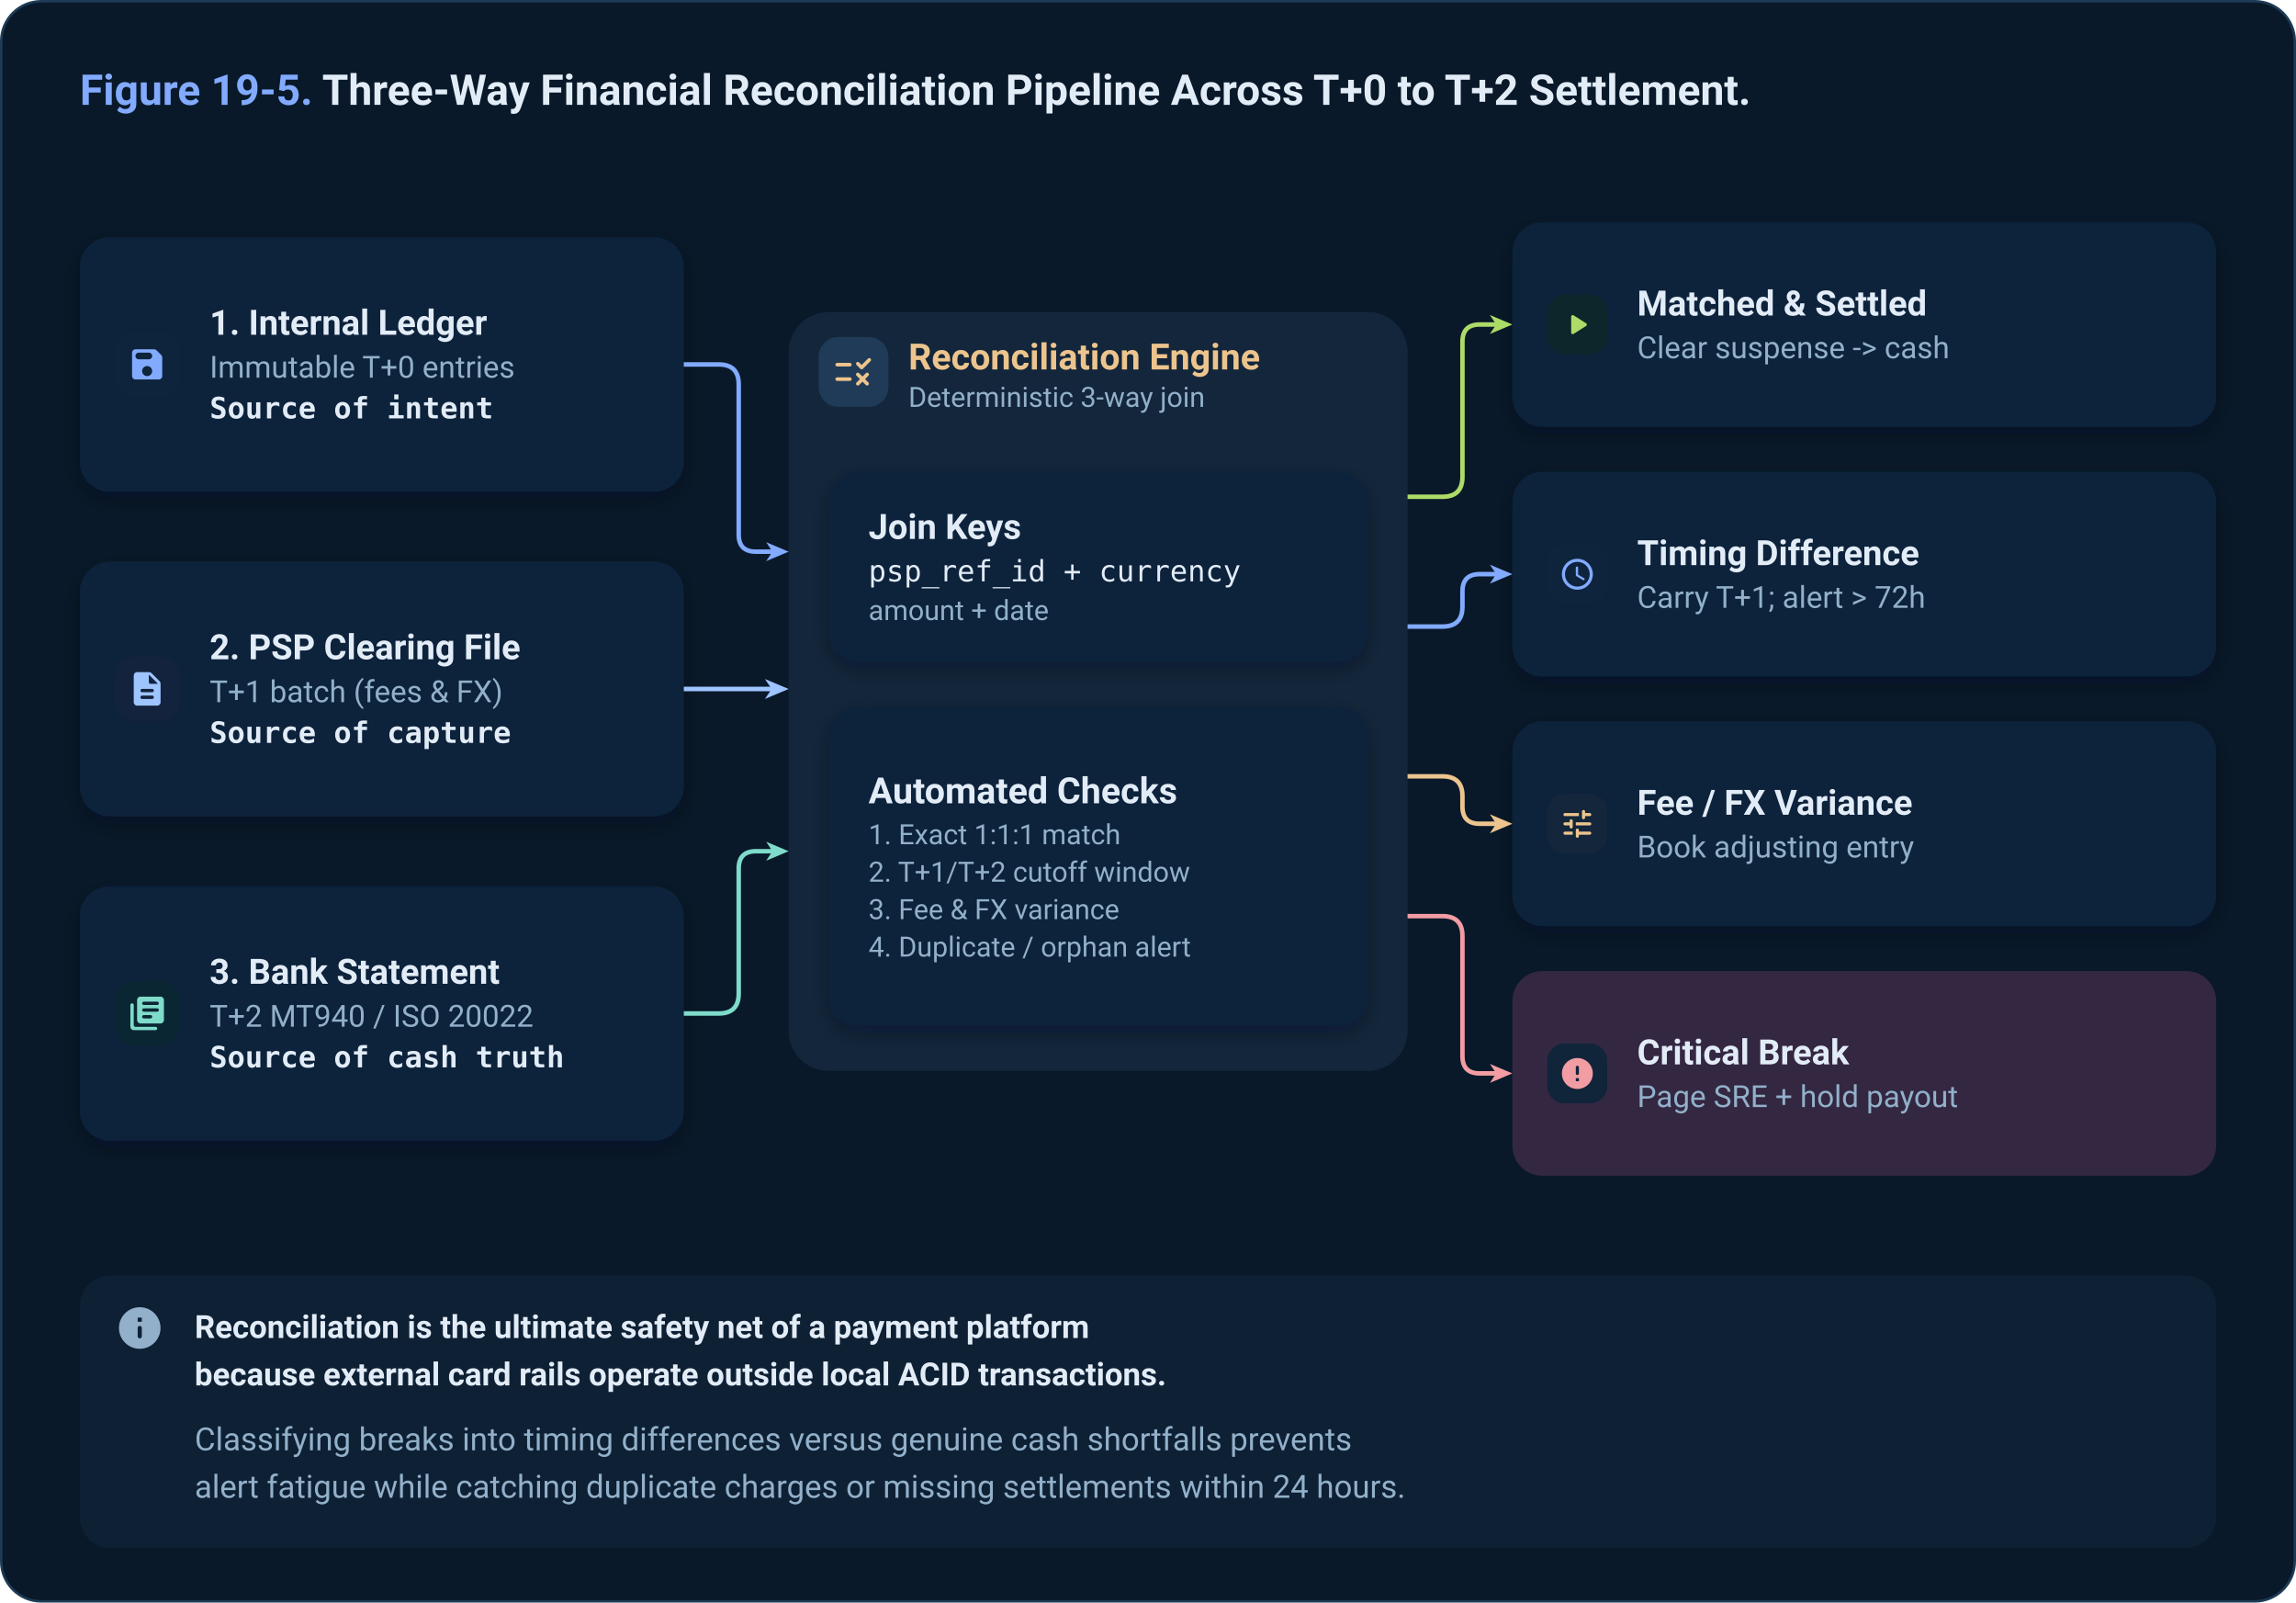
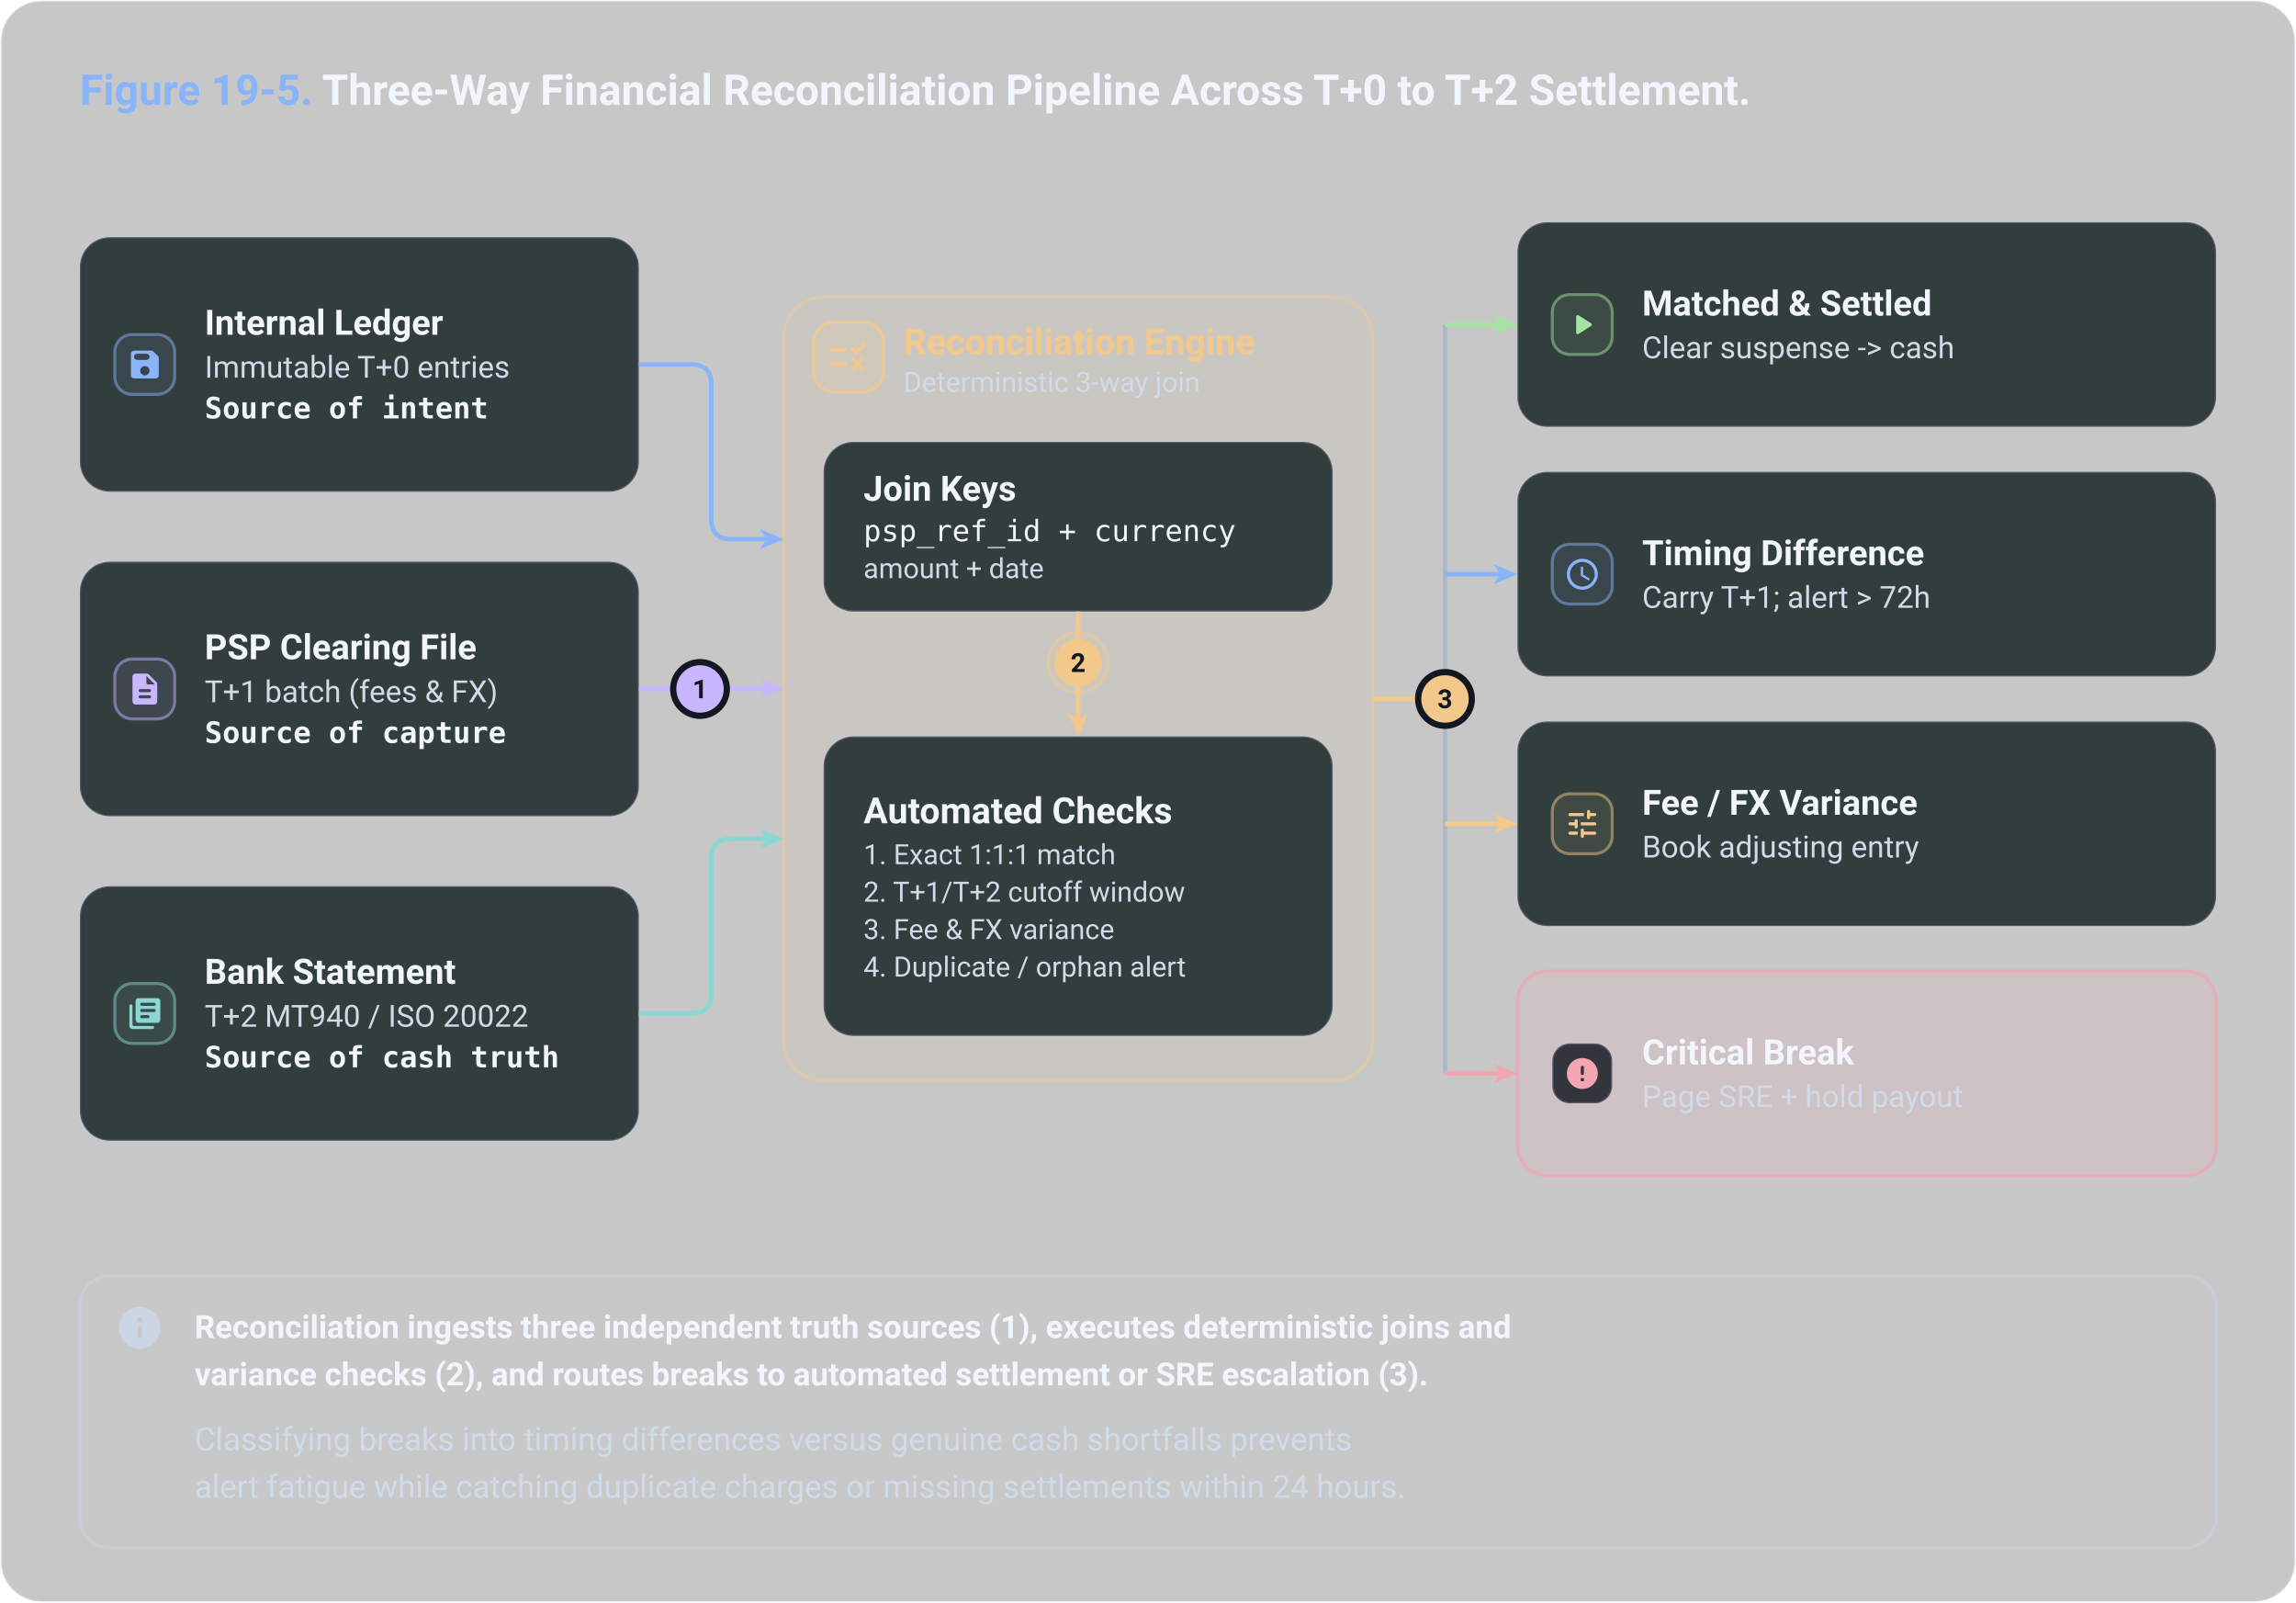
<svg xmlns="http://www.w3.org/2000/svg" viewBox="0 0 920 642" width="920" height="642">
  <style>
-     text { font-family: -apple-system, BlinkMacSystemFont, "Segoe UI", Roboto, "Helvetica Neue", Arial, sans-serif; fill: #E2ECF7; }
-     .paper { fill: #091929; }
-     .frame { fill: #091929; stroke: #1D3B56; stroke-width: 1; }
-     .card { fill: #10243A; }
-     .hair { stroke: #1D3B56; stroke-width: 1.2; fill: none; }
-     .muted { fill: #92B0C9; }
-     .ink { fill: #E2ECF7; }
+     text { font-family: -apple-system, BlinkMacSystemFont, "Segoe UI", Roboto, "Helvetica Neue", Arial, sans-serif; fill: #F2F6FC; }
+     .paper { fill: #121722; }
+     .frame { fill: rgba(0, 0, 0, 0.22); stroke: rgba(226, 232, 240, 0.18); stroke-width: 1.2; }
+     .card { fill: rgba(13, 18, 28, 0.80); stroke: rgba(203, 213, 225, 0.24); stroke-width: 1; }
+     .hair { stroke: rgba(226, 232, 240, 0.18); stroke-width: 1.2; fill: none; }
+     .muted { fill: #D0DAE8; }
+     .ink { fill: #F2F6FC; }
    .title { font-size: 17.0px; font-weight: 650; }
    .head { font-size: 14.5px; font-weight: 650; }
    .name { font-size: 14.0px; font-weight: 650; }
    .body { font-size: 13.0px; }
    .sub { font-size: 12.2px; }
    .mono { font-size: 11.8px; font-family: "SF Mono", SFMono-Regular, ui-monospace, Menlo, Consolas, monospace; }
    .monob { font-size: 11.8px; font-weight: 650; font-family: "SF Mono", SFMono-Regular, ui-monospace, Menlo, Consolas, monospace; }
    .small { font-size: 11.2px; }
    .badge { font-size: 10.5px; font-weight: 650; }
    .note { font-size: 12.8px; }
    .noteb { font-size: 12.8px; font-weight: 650; }
-     .sub, .small, .note { fill: #92B0C9; }
-     .c-blue { fill: #0D243C; }
-     .m-blue { fill: #16385B; }
-     .a-blue { fill: #82AAFF; }
-     .t-blue { fill: #82AAFF; }
-     .w-blue { stroke: #82AAFF; fill: none; stroke-linecap: butt; stroke-linejoin: round; }
-     .o-blue { stroke: #82AAFF; fill: none; stroke-width: 1.5; }
-     .h-blue { stroke: #82AAFF; stroke-width: 1.4; }
-     .c-green { fill: #0C272B; }
-     .m-green { fill: #153F44; }
-     .a-green { fill: #ADDB67; }
-     .t-green { fill: #ADDB67; }
-     .w-green { stroke: #ADDB67; fill: none; stroke-linecap: butt; stroke-linejoin: round; }
-     .o-green { stroke: #ADDB67; fill: none; stroke-width: 1.5; }
-     .h-green { stroke: #ADDB67; stroke-width: 1.4; }
-     .c-amber { fill: #13263B; }
-     .m-amber { fill: #1F3B58; }
-     .a-amber { fill: #ECC48D; }
-     .t-amber { fill: #ECC48D; }
-     .w-amber { stroke: #ECC48D; fill: none; stroke-linecap: butt; stroke-linejoin: round; }
-     .o-amber { stroke: #ECC48D; fill: none; stroke-width: 1.5; }
-     .h-amber { stroke: #ECC48D; stroke-width: 1.4; }
-     .c-red { fill: #211B2D; }
-     .m-red { fill: #342742; }
-     .a-red { fill: #F29CA3; }
-     .t-red { fill: #F29CA3; }
-     .w-red { stroke: #F29CA3; fill: none; stroke-linecap: butt; stroke-linejoin: round; }
-     .o-red { stroke: #F29CA3; fill: none; stroke-width: 1.5; }
-     .h-red { stroke: #F29CA3; stroke-width: 1.4; }
-     .c-purple { fill: #13223D; }
-     .m-purple { fill: #1E355E; }
-     .a-purple { fill: #9EC5FF; }
-     .t-purple { fill: #9EC5FF; }
-     .w-purple { stroke: #9EC5FF; fill: none; stroke-linecap: butt; stroke-linejoin: round; }
-     .o-purple { stroke: #9EC5FF; fill: none; stroke-width: 1.5; }
-     .h-purple { stroke: #9EC5FF; stroke-width: 1.4; }
-     .c-teal { fill: #0A2633; }
-     .m-teal { fill: #133E52; }
-     .a-teal { fill: #7FDBCA; }
-     .t-teal { fill: #7FDBCA; }
-     .w-teal { stroke: #7FDBCA; fill: none; stroke-linecap: butt; stroke-linejoin: round; }
-     .o-teal { stroke: #7FDBCA; fill: none; stroke-width: 1.5; }
-     .h-teal { stroke: #7FDBCA; stroke-width: 1.4; }
-     .c-gray { fill: #0E2034; }
-     .m-gray { fill: #1A324D; }
-     .a-gray { fill: #92B0C9; }
-     .t-gray { fill: #92B0C9; }
-     .w-gray { stroke: #92B0C9; fill: none; stroke-linecap: butt; stroke-linejoin: round; }
-     .o-gray { stroke: #92B0C9; fill: none; stroke-width: 1.5; }
-     .h-gray { stroke: #92B0C9; stroke-width: 1.4; }
-     .c-wire { fill: #0E2034; }
-     .m-wire { fill: #1A324D; }
-     .a-wire { fill: #789BB8; }
-     .t-wire { fill: #789BB8; }
-     .w-wire { stroke: #789BB8; fill: none; stroke-linecap: butt; stroke-linejoin: round; }
-     .o-wire { stroke: #789BB8; fill: none; stroke-width: 1.5; }
-     .h-wire { stroke: #789BB8; stroke-width: 1.4; }
+     .sub, .small, .note { fill: #D0DAE8; }
+     .c-blue { fill: rgba(137, 180, 250, 0.08); stroke: #89B4FA; stroke-opacity: 0.48; stroke-width: 1.2; }
+     .m-blue { fill: rgba(137, 180, 250, 0.16); stroke: #89B4FA; stroke-opacity: 0.78; stroke-width: 1.2; }
+     .a-blue { fill: #89B4FA; }
+     .t-blue { fill: #89B4FA; }
+     .w-blue { stroke: #89B4FA; fill: none; stroke-linecap: butt; stroke-linejoin: round; }
+     .o-blue { stroke: #89B4FA; fill: none; stroke-width: 1.5; }
+     .h-blue { stroke: #89B4FA; stroke-width: 1.4; }
+     .c-green { fill: rgba(166, 227, 161, 0.08); stroke: #A6E3A1; stroke-opacity: 0.48; stroke-width: 1.2; }
+     .m-green { fill: rgba(166, 227, 161, 0.15); stroke: #A6E3A1; stroke-opacity: 0.78; stroke-width: 1.2; }
+     .a-green { fill: #A6E3A1; }
+     .t-green { fill: #A6E3A1; }
+     .w-green { stroke: #A6E3A1; fill: none; stroke-linecap: butt; stroke-linejoin: round; }
+     .o-green { stroke: #A6E3A1; fill: none; stroke-width: 1.5; }
+     .h-green { stroke: #A6E3A1; stroke-width: 1.4; }
+     .c-amber { fill: rgba(242, 201, 138, 0.08); stroke: #F2C98A; stroke-opacity: 0.48; stroke-width: 1.2; }
+     .m-amber { fill: rgba(242, 201, 138, 0.16); stroke: #F2C98A; stroke-opacity: 0.78; stroke-width: 1.2; }
+     .a-amber { fill: #F2C98A; }
+     .t-amber { fill: #F2C98A; }
+     .w-amber { stroke: #F2C98A; fill: none; stroke-linecap: butt; stroke-linejoin: round; }
+     .o-amber { stroke: #F2C98A; fill: none; stroke-width: 1.5; }
+     .h-amber { stroke: #F2C98A; stroke-width: 1.4; }
+     .c-red { fill: rgba(243, 166, 178, 0.08); stroke: #F3A6B2; stroke-opacity: 0.48; stroke-width: 1.2; }
+     .m-red { fill: rgba(243, 166, 178, 0.16); stroke: #F3A6B2; stroke-opacity: 0.78; stroke-width: 1.2; }
+     .a-red { fill: #F3A6B2; }
+     .t-red { fill: #F3A6B2; }
+     .w-red { stroke: #F3A6B2; fill: none; stroke-linecap: butt; stroke-linejoin: round; }
+     .o-red { stroke: #F3A6B2; fill: none; stroke-width: 1.5; }
+     .h-red { stroke: #F3A6B2; stroke-width: 1.4; }
+     .c-purple { fill: rgba(200, 182, 255, 0.08); stroke: #C8B6FF; stroke-opacity: 0.48; stroke-width: 1.2; }
+     .m-purple { fill: rgba(200, 182, 255, 0.16); stroke: #C8B6FF; stroke-opacity: 0.78; stroke-width: 1.2; }
+     .a-purple { fill: #C8B6FF; }
+     .t-purple { fill: #C8B6FF; }
+     .w-purple { stroke: #C8B6FF; fill: none; stroke-linecap: butt; stroke-linejoin: round; }
+     .o-purple { stroke: #C8B6FF; fill: none; stroke-width: 1.5; }
+     .h-purple { stroke: #C8B6FF; stroke-width: 1.4; }
+     .c-teal { fill: rgba(137, 216, 211, 0.08); stroke: #89D8D3; stroke-opacity: 0.48; stroke-width: 1.2; }
+     .m-teal { fill: rgba(137, 216, 211, 0.15); stroke: #89D8D3; stroke-opacity: 0.78; stroke-width: 1.2; }
+     .a-teal { fill: #89D8D3; }
+     .t-teal { fill: #89D8D3; }
+     .w-teal { stroke: #89D8D3; fill: none; stroke-linecap: butt; stroke-linejoin: round; }
+     .o-teal { stroke: #89D8D3; fill: none; stroke-width: 1.5; }
+     .h-teal { stroke: #89D8D3; stroke-width: 1.4; }
+     .c-gray { fill: rgba(226, 232, 240, 0.04); stroke: #CBD5E4; stroke-opacity: 0.48; stroke-width: 1.2; }
+     .m-gray { fill: rgba(226, 232, 240, 0.10); stroke: #CBD5E4; stroke-opacity: 0.78; stroke-width: 1.2; }
+     .a-gray { fill: #CBD5E4; }
+     .t-gray { fill: #CBD5E4; }
+     .w-gray { stroke: #CBD5E4; fill: none; stroke-linecap: butt; stroke-linejoin: round; }
+     .o-gray { stroke: #CBD5E4; fill: none; stroke-width: 1.5; }
+     .h-gray { stroke: #CBD5E4; stroke-width: 1.4; }
+     .c-wire { fill: rgba(226, 232, 240, 0.04); }
+     .m-wire { fill: rgba(226, 232, 240, 0.10); }
+     .a-wire { fill: #AAB7C9; }
+     .t-wire { fill: #AAB7C9; }
+     .w-wire { stroke: #AAB7C9; fill: none; stroke-linecap: butt; stroke-linejoin: round; }
+     .o-wire { stroke: #AAB7C9; fill: none; stroke-width: 1.5; }
+     .h-wire { stroke: #AAB7C9; stroke-width: 1.4; }
  </style>
  <defs>
    <filter id="lift" x="-10%" y="-15%" width="120%" height="140%">
-       <feDropShadow dx="0" dy="1" stdDeviation="1.2" flood-color="#010A14" flood-opacity="0.45" />
-       <feDropShadow dx="0" dy="3" stdDeviation="4" flood-color="#010A14" flood-opacity="0.32" />
+       <feDropShadow dx="0" dy="1" stdDeviation="1.2" flood-color="#000000" flood-opacity="0.0" />
+       <feDropShadow dx="0" dy="3" stdDeviation="4" flood-color="#000000" flood-opacity="0.00" />
    </filter>
  </defs>
  <rect x="0.5" y="0.5" width="919" height="641" rx="16" class="frame" />
  <text x="32" y="42" class="title">
    <tspan class="t-blue">Figure 19-5.</tspan> Three-Way Financial Reconciliation Pipeline Across T+0 to T+2 Settlement.</text>
  <g transform="translate(0 71)">
-     <rect x="32.0" y="24.0" width="242.0" height="102.0" rx="12" class="card" filter="url(#lift)" />
-     <rect x="46.0" y="62.0" width="26.0" height="26.0" rx="8" class="c-blue" />
-     <g transform="translate(50.9 66.9) scale(0.672)" class="a-blue">
+     <rect x="32.0" y="24.0" width="224.0" height="102.0" rx="12" class="card" filter="url(#lift)" />
+     <rect x="46.0" y="63.0" width="24.0" height="24.0" rx="7" class="c-blue" />
+     <g transform="translate(50.6 67.6) scale(0.620)" class="a-blue">
      <path d="M17.59 3.59c-.38-.38-.89-.59-1.42-.59H5a2 2 0 0 0-2 2v14c0 1.1.9 2 2 2h14c1.1 0 2-.9 2-2V7.83c0-.53-.21-1.04-.59-1.41l-2.82-2.83zM12 19c-1.66 0-3-1.34-3-3s1.34-3 3-3 3 1.34 3 3-1.34 3-3 3zm1-10H7c-1.1 0-2-.9-2-2s.9-2 2-2h6c1.1 0 2 .9 2 2s-.9 2-2 2z" />
    </g>
-     <text x="84.0" y="63.1" class="name" data-fit="84.0,262.0">1. Internal Ledger</text>
-     <text x="84.0" y="80.3" class="sub" data-fit="84.0,262.0">Immutable T+0 entries</text>
-     <text x="84.0" y="96.6" class="monob" data-fit="84.0,262.0">Source of intent</text>
-     <rect x="32.0" y="154.0" width="242.0" height="102.0" rx="12" class="card" filter="url(#lift)" />
-     <rect x="46.0" y="192.0" width="26.0" height="26.0" rx="8" class="c-purple" />
-     <g transform="translate(50.9 196.9) scale(0.672)" class="a-purple">
+     <text x="82.0" y="63.1" class="name" data-fit="82.0,244.0">Internal Ledger</text>
+     <text x="82.0" y="80.3" class="sub" data-fit="82.0,244.0">Immutable T+0 entries</text>
+     <text x="82.0" y="96.6" class="monob" data-fit="82.0,244.0">Source of intent</text>
+     <rect x="32.0" y="154.0" width="224.0" height="102.0" rx="12" class="card" filter="url(#lift)" />
+     <rect x="46.0" y="193.0" width="24.0" height="24.0" rx="7" class="c-purple" />
+     <g transform="translate(50.6 197.6) scale(0.620)" class="a-purple">
      <path d="M14.59 2.59c-.38-.38-.89-.59-1.42-.59H6c-1.1 0-2 .9-2 2v16c0 1.1.89 2 1.99 2H18c1.1 0 2-.9 2-2V8.83c0-.53-.21-1.04-.59-1.41l-4.82-4.83zM15 18H9c-.55 0-1-.45-1-1s.45-1 1-1h6c.55 0 1 .45 1 1s-.45 1-1 1zm0-4H9c-.55 0-1-.45-1-1s.45-1 1-1h6c.55 0 1 .45 1 1s-.45 1-1 1zm-2-6V3.5L18.5 9H14c-.55 0-1-.45-1-1z" />
    </g>
-     <text x="84.0" y="193.1" class="name" data-fit="84.0,262.0">2. PSP Clearing File</text>
-     <text x="84.0" y="210.3" class="sub" data-fit="84.0,262.0">T+1 batch (fees &amp; FX)</text>
-     <text x="84.0" y="226.6" class="monob" data-fit="84.0,262.0">Source of capture</text>
-     <rect x="32.0" y="284.0" width="242.0" height="102.0" rx="12" class="card" filter="url(#lift)" />
-     <rect x="46.0" y="322.0" width="26.0" height="26.0" rx="8" class="c-teal" />
-     <g transform="translate(50.9 326.9) scale(0.672)" class="a-teal">
+     <text x="82.0" y="193.1" class="name" data-fit="82.0,244.0">PSP Clearing File</text>
+     <text x="82.0" y="210.3" class="sub" data-fit="82.0,244.0">T+1 batch (fees &amp; FX)</text>
+     <text x="82.0" y="226.6" class="monob" data-fit="82.0,244.0">Source of capture</text>
+     <rect x="32.0" y="284.0" width="224.0" height="102.0" rx="12" class="card" filter="url(#lift)" />
+     <rect x="46.0" y="323.0" width="24.0" height="24.0" rx="7" class="c-teal" />
+     <g transform="translate(50.6 327.6) scale(0.620)" class="a-teal">
      <path d="M3 6c-.55 0-1 .45-1 1v13c0 1.1.9 2 2 2h13c.55 0 1-.45 1-1s-.45-1-1-1H5c-.55 0-1-.45-1-1V7c0-.55-.45-1-1-1zm17-4H8c-1.1 0-2 .9-2 2v12c0 1.1.9 2 2 2h12c1.1 0 2-.9 2-2V4c0-1.1-.9-2-2-2zm-2 9h-8c-.55 0-1-.45-1-1s.45-1 1-1h8c.55 0 1 .45 1 1s-.45 1-1 1zm-4 4h-4c-.55 0-1-.45-1-1s.45-1 1-1h4c.55 0 1 .45 1 1s-.45 1-1 1zm4-8h-8c-.55 0-1-.45-1-1s.45-1 1-1h8c.55 0 1 .45 1 1s-.45 1-1 1z" />
    </g>
-     <text x="84.0" y="323.1" class="name" data-fit="84.0,262.0">3. Bank Statement</text>
-     <text x="84.0" y="340.3" class="sub" data-fit="84.0,262.0">T+2 MT940 / ISO 20022</text>
-     <text x="84.0" y="356.6" class="monob" data-fit="84.0,262.0">Source of cash truth</text>
-     <rect x="316.0" y="54.0" width="248.0" height="304.0" rx="16" class="c-amber" />
-     <rect x="328.0" y="64.0" width="28.0" height="28.0" rx="8" class="m-amber" />
-     <g transform="translate(333.3 69.3) scale(0.723)" class="a-amber">
+     <text x="82.0" y="323.1" class="name" data-fit="82.0,244.0">Bank Statement</text>
+     <text x="82.0" y="340.3" class="sub" data-fit="82.0,244.0">T+2 MT940 / ISO 20022</text>
+     <text x="82.0" y="356.6" class="monob" data-fit="82.0,244.0">Source of cash truth</text>
+     <rect x="314.0" y="48.0" width="236.0" height="314.0" rx="16" class="c-amber" />
+     <rect x="326.0" y="58.0" width="28.0" height="28.0" rx="8" class="m-amber" />
+     <g transform="translate(331.3 63.3) scale(0.723)" class="a-amber">
      <path d="m15.83 10.29-2.12-2.12a.996.996 0 1 1 1.41-1.41l1.41 1.41 3.54-3.54a.996.996 0 1 1 1.41 1.41l-4.24 4.24c-.39.4-1.02.4-1.41.01zM10 7H3c-.55 0-1 .45-1 1s.45 1 1 1h7c.55 0 1-.45 1-1s-.45-1-1-1zm10.29 5.71a.996.996 0 0 0-1.41 0L17 14.59l-1.88-1.88a.996.996 0 1 0-1.41 1.41L15.59 16l-1.88 1.88a.996.996 0 1 0 1.41 1.41L17 17.41l1.88 1.88a.996.996 0 1 0 1.41-1.41L18.41 16l1.88-1.88a.996.996 0 0 0 0-1.41zM10 15H3c-.55 0-1 .45-1 1s.45 1 1 1h7c.55 0 1-.45 1-1s-.45-1-1-1z" />
    </g>
-     <text x="364.0" y="77.0" class="head t-amber" data-fit="364.0,554.0">Reconciliation Engine</text>
-     <text x="364.0" y="92.0" class="small" data-fit="364.0,554.0">Deterministic 3-way join</text>
-     <rect x="332.0" y="118.0" width="216.0" height="76.0" rx="12" class="card" filter="url(#lift)" />
-     <text x="348.0" y="144.9" class="name" data-fit="348.0,536.0">Join Keys</text>
-     <text x="348.0" y="161.9" class="mono" data-fit="348.0,536.0">psp_ref_id + currency</text>
-     <text x="348.0" y="177.4" class="small" data-fit="348.0,536.0">amount + date</text>
-     <rect x="332.0" y="212.0" width="216.0" height="128.0" rx="12" class="card" filter="url(#lift)" />
-     <text x="348.0" y="250.8" class="head" data-fit="348.0,536.0">Automated Checks</text>
-     <text x="348.0" y="267.2" class="small" data-fit="348.0,536.0">1. Exact 1:1:1 match</text>
-     <text x="348.0" y="282.2" class="small" data-fit="348.0,536.0">2. T+1/T+2 cutoff window</text>
-     <text x="348.0" y="297.2" class="small" data-fit="348.0,536.0">3. Fee &amp; FX variance</text>
-     <text x="348.0" y="312.2" class="small" data-fit="348.0,536.0">4. Duplicate / orphan alert</text>
-     <rect x="606.0" y="18.0" width="282.0" height="82.0" rx="12" class="card" filter="url(#lift)" />
-     <rect x="620.0" y="47.0" width="24.0" height="24.0" rx="7" class="c-green" />
-     <g transform="translate(624.6 51.6) scale(0.620)" class="a-green">
+     <text x="362.0" y="71.0" class="head t-amber" data-fit="362.0,540.0">Reconciliation Engine</text>
+     <text x="362.0" y="86.0" class="small" data-fit="362.0,540.0">Deterministic 3-way join</text>
+     <rect x="330.0" y="106.0" width="204.0" height="68.0" rx="12" class="card" filter="url(#lift)" />
+     <text x="346.0" y="129.6" class="name" data-fit="346.0,522.0">Join Keys</text>
+     <text x="346.0" y="145.8" class="mono" data-fit="346.0,522.0">psp_ref_id + currency</text>
+     <text x="346.0" y="160.6" class="small" data-fit="346.0,522.0">amount + date</text>
+     <rect x="330.0" y="224.0" width="204.0" height="120.0" rx="12" class="card" filter="url(#lift)" />
+     <text x="346.0" y="258.8" class="head" data-fit="346.0,522.0">Automated Checks</text>
+     <text x="346.0" y="275.2" class="small" data-fit="346.0,522.0">1. Exact 1:1:1 match</text>
+     <text x="346.0" y="290.2" class="small" data-fit="346.0,522.0">2. T+1/T+2 cutoff window</text>
+     <text x="346.0" y="305.2" class="small" data-fit="346.0,522.0">3. Fee &amp; FX variance</text>
+     <text x="346.0" y="320.2" class="small" data-fit="346.0,522.0">4. Duplicate / orphan alert</text>
+     <polygon points="432.0,224.0 428.0,214.5 432.0,217.2 436.0,214.5" class="a-amber" />
+     <path d="M432.0,174.0 L432.0,217.3" class="w-amber" stroke-width="1.9" />
+     <circle cx="432.0" cy="194.5" r="12.0" class="c-amber" />
+     <circle cx="432.0" cy="194.5" r="9.5" class="a-amber" />
+     <text x="432.0" y="198.2" text-anchor="middle" class="badge paper">2</text>
+     <rect x="608.0" y="18.0" width="280.0" height="82.0" rx="12" class="card" filter="url(#lift)" />
+     <rect x="622.0" y="47.0" width="24.0" height="24.0" rx="7" class="c-green" />
+     <g transform="translate(626.6 51.6) scale(0.620)" class="a-green">
      <path d="M8 6.82v10.36c0 .79.87 1.27 1.54.84l8.14-5.18a1 1 0 0 0 0-1.69L9.54 5.98A.998.998 0 0 0 8 6.82z" />
    </g>
-     <text x="656.0" y="55.4" class="name" data-fit="656.0,876.0">Matched &amp; Settled</text>
-     <text x="656.0" y="72.5" class="sub" data-fit="656.0,876.0">Clear suspense -&gt; cash</text>
-     <rect x="606.0" y="118.0" width="282.0" height="82.0" rx="12" class="card" filter="url(#lift)" />
-     <rect x="620.0" y="147.0" width="24.0" height="24.0" rx="7" class="c-blue" />
-     <g transform="translate(624.6 151.6) scale(0.620)" class="a-blue">
+     <text x="658.0" y="55.4" class="name" data-fit="658.0,876.0">Matched &amp; Settled</text>
+     <text x="658.0" y="72.5" class="sub" data-fit="658.0,876.0">Clear suspense -&gt; cash</text>
+     <rect x="608.0" y="118.0" width="280.0" height="82.0" rx="12" class="card" filter="url(#lift)" />
+     <rect x="622.0" y="147.0" width="24.0" height="24.0" rx="7" class="c-blue" />
+     <g transform="translate(626.6 151.6) scale(0.620)" class="a-blue">
      <path d="M11.99 2C6.47 2 2 6.48 2 12s4.47 10 9.99 10C17.52 22 22 17.52 22 12S17.52 2 11.99 2zM12 20c-4.42 0-8-3.58-8-8s3.58-8 8-8 8 3.58 8 8-3.58 8-8 8zm-.22-13h-.06c-.4 0-.72.32-.72.72v4.72c0 .35.18.68.49.86l4.15 2.49c.34.2.78.1.98-.24a.71.71 0 0 0-.25-.99l-3.87-2.3V7.72c0-.4-.32-.72-.72-.72z" />
    </g>
-     <text x="656.0" y="155.4" class="name" data-fit="656.0,876.0">Timing Difference</text>
-     <text x="656.0" y="172.5" class="sub" data-fit="656.0,876.0">Carry T+1; alert &gt; 72h</text>
-     <rect x="606.0" y="218.0" width="282.0" height="82.0" rx="12" class="card" filter="url(#lift)" />
-     <rect x="620.0" y="247.0" width="24.0" height="24.0" rx="7" class="c-amber" />
-     <g transform="translate(624.6 251.6) scale(0.620)" class="a-amber">
+     <text x="658.0" y="155.4" class="name" data-fit="658.0,876.0">Timing Difference</text>
+     <text x="658.0" y="172.5" class="sub" data-fit="658.0,876.0">Carry T+1; alert &gt; 72h</text>
+     <rect x="608.0" y="218.0" width="280.0" height="82.0" rx="12" class="card" filter="url(#lift)" />
+     <rect x="622.0" y="247.0" width="24.0" height="24.0" rx="7" class="c-amber" />
+     <g transform="translate(626.6 251.6) scale(0.620)" class="a-amber">
      <path d="M3 18c0 .55.45 1 1 1h5v-2H4c-.55 0-1 .45-1 1zM3 6c0 .55.45 1 1 1h9V5H4c-.55 0-1 .45-1 1zm10 14v-1h7c.55 0 1-.45 1-1s-.45-1-1-1h-7v-1c0-.55-.45-1-1-1s-1 .45-1 1v4c0 .55.45 1 1 1s1-.45 1-1zM7 10v1H4c-.55 0-1 .45-1 1s.45 1 1 1h3v1c0 .55.45 1 1 1s1-.45 1-1v-4c0-.55-.45-1-1-1s-1 .45-1 1zm14 2c0-.55-.45-1-1-1h-9v2h9c.55 0 1-.45 1-1zm-5-3c.55 0 1-.45 1-1V7h3c.55 0 1-.45 1-1s-.45-1-1-1h-3V4c0-.55-.45-1-1-1s-1 .45-1 1v4c0 .55.45 1 1 1z" />
    </g>
-     <text x="656.0" y="255.4" class="name" data-fit="656.0,876.0">Fee / FX Variance</text>
-     <text x="656.0" y="272.5" class="sub" data-fit="656.0,876.0">Book adjusting entry</text>
-     <rect x="606.0" y="318.0" width="282.0" height="82.0" rx="12" class="m-red" />
-     <rect x="620.0" y="347.0" width="24.0" height="24.0" rx="7" class="card" />
-     <g transform="translate(624.6 351.6) scale(0.620)" class="a-red">
+     <text x="658.0" y="255.4" class="name" data-fit="658.0,876.0">Fee / FX Variance</text>
+     <text x="658.0" y="272.5" class="sub" data-fit="658.0,876.0">Book adjusting entry</text>
+     <rect x="608.0" y="318.0" width="280.0" height="82.0" rx="12" class="m-red" />
+     <rect x="622.0" y="347.0" width="24.0" height="24.0" rx="7" class="card" />
+     <g transform="translate(626.6 351.6) scale(0.620)" class="a-red">
      <path d="M12 2C6.48 2 2 6.48 2 12s4.48 10 10 10 10-4.48 10-10S17.52 2 12 2zm0 11c-.55 0-1-.45-1-1V8c0-.55.45-1 1-1s1 .45 1 1v4c0 .55-.45 1-1 1zm1 4h-2v-2h2v2z" />
    </g>
-     <text x="656.0" y="355.4" class="name" data-fit="656.0,876.0">Critical Break</text>
-     <text x="656.0" y="372.5" class="sub" data-fit="656.0,876.0">Page SRE + hold payout</text>
-     <polygon points="316.0,150.0 307.0,153.8 309.5,150.0 307.0,146.2" class="a-blue" />
-     <path d="M274.0,75.0 L288.0,75.0 Q296.0,75.0 296.0,83.0 L296.0,143.2 Q296.0,150.0 302.9,150.0 L309.7,150.0" class="w-blue" stroke-width="1.8" />
-     <polygon points="316.0,205.0 306.5,209.0 309.2,205.0 306.5,201.0" class="a-purple" />
-     <path d="M274.0,205.0 L309.4,205.0" class="w-purple" stroke-width="1.8" />
-     <polygon points="316.0,270.0 307.0,273.8 309.5,270.0 307.0,266.2" class="a-teal" />
-     <path d="M274.0,335.0 L288.0,335.0 Q296.0,335.0 296.0,327.0 L296.0,276.9 Q296.0,270.0 302.9,270.0 L309.7,270.0" class="w-teal" stroke-width="1.8" />
-     <polygon points="606.0,59.0 597.0,62.8 599.5,59.0 597.0,55.2" class="a-green" />
-     <path d="M564.0,128.0 L578.0,128.0 Q586.0,128.0 586.0,120.0 L586.0,65.9 Q586.0,59.0 592.9,59.0 L599.7,59.0" class="w-green" stroke-width="1.8" />
-     <polygon points="606.0,159.0 597.0,162.8 599.5,159.0 597.0,155.2" class="a-blue" />
-     <path d="M564.0,180.0 L578.0,180.0 Q586.0,180.0 586.0,172.0 L586.0,165.9 Q586.0,159.0 592.9,159.0 L599.7,159.0" class="w-blue" stroke-width="1.8" />
-     <polygon points="606.0,259.0 597.0,262.8 599.5,259.0 597.0,255.2" class="a-amber" />
-     <path d="M564.0,240.0 L578.0,240.0 Q586.0,240.0 586.0,248.0 L586.0,252.1 Q586.0,259.0 592.9,259.0 L599.7,259.0" class="w-amber" stroke-width="1.8" />
-     <polygon points="606.0,359.0 597.0,362.8 599.5,359.0 597.0,355.2" class="a-red" />
-     <path d="M564.0,296.0 L578.0,296.0 Q586.0,296.0 586.0,304.0 L586.0,352.1 Q586.0,359.0 592.9,359.0 L599.7,359.0" class="w-red" stroke-width="1.8" />
+     <text x="658.0" y="355.4" class="name" data-fit="658.0,876.0">Critical Break</text>
+     <text x="658.0" y="372.5" class="sub" data-fit="658.0,876.0">Page SRE + hold payout</text>
+     <polygon points="314.0,145.0 304.5,149.0 307.2,145.0 304.5,141.0" class="a-blue" />
+     <path d="M256.0,75.0 L277.0,75.0 Q285.0,75.0 285.0,83.0 L285.0,137.0 Q285.0,145.0 293.0,145.0 L307.4,145.0" class="w-blue" stroke-width="1.8" />
+     <polygon points="314.0,205.0 304.5,209.0 307.2,205.0 304.5,201.0" class="a-purple" />
+     <path d="M256.0,205.0 L307.4,205.0" class="w-purple" stroke-width="1.9" />
+     <polygon points="314.0,265.0 304.5,269.0 307.2,265.0 304.5,261.0" class="a-teal" />
+     <path d="M256.0,335.0 L277.0,335.0 Q285.0,335.0 285.0,327.0 L285.0,273.0 Q285.0,265.0 293.0,265.0 L307.4,265.0" class="w-teal" stroke-width="1.8" />
+     <circle cx="280.5" cy="205.0" r="12.0" class="paper" />
+     <circle cx="280.5" cy="205.0" r="9.5" class="a-purple" />
+     <text x="280.5" y="208.7" text-anchor="middle" class="badge paper">1</text>
+     <path d="M550.0,209.0 L579.0,209.0" class="w-amber" stroke-width="1.9" />
+     <path d="M579.0,59.0 L579.0,359.0" class="w-wire" stroke-width="1.8" />
+     <polygon points="608.0,59.0 598.5,63.0 601.2,59.0 598.5,55.0" class="a-green" />
+     <path d="M579.0,59.0 L601.4,59.0" class="w-green" stroke-width="1.9" />
+     <polygon points="608.0,159.0 598.5,163.0 601.2,159.0 598.5,155.0" class="a-blue" />
+     <path d="M579.0,159.0 L601.4,159.0" class="w-blue" stroke-width="1.9" />
+     <polygon points="608.0,259.0 598.5,263.0 601.2,259.0 598.5,255.0" class="a-amber" />
+     <path d="M579.0,259.0 L601.4,259.0" class="w-amber" stroke-width="1.9" />
+     <polygon points="608.0,359.0 598.5,363.0 601.2,359.0 598.5,355.0" class="a-red" />
+     <path d="M579.0,359.0 L601.4,359.0" class="w-red" stroke-width="1.9" />
+     <circle cx="579.0" cy="209.0" r="12.0" class="paper" />
+     <circle cx="579.0" cy="209.0" r="9.5" class="a-amber" />
+     <text x="579.0" y="212.7" text-anchor="middle" class="badge paper">3</text>
  </g>
  <rect x="32" y="511" width="856" height="109" rx="12" class="c-gray" />
  <g transform="translate(46 522) scale(0.833)" class="a-gray">
    <path d="M12 2C6.48 2 2 6.48 2 12s4.48 10 10 10 10-4.48 10-10S17.52 2 12 2zm0 15c-.55 0-1-.45-1-1v-4c0-.55.45-1 1-1s1 .45 1 1v4c0 .55-.45 1-1 1zm1-8h-2V7h2v2z" />
  </g>
-   <text x="78" y="536.0" class="noteb ink" data-fit="78,876">Reconciliation is the ultimate safety net of a payment platform</text>
-   <text x="78" y="555.0" class="noteb ink" data-fit="78,876">because external card rails operate outside local ACID transactions.</text>
+   <text x="78" y="536.0" class="noteb ink" data-fit="78,876">Reconciliation ingests three independent truth sources (1), executes deterministic joins and</text>
+   <text x="78" y="555.0" class="noteb ink" data-fit="78,876">variance checks (2), and routes breaks to automated settlement or SRE escalation (3).</text>
  <text x="78" y="581.0" class="note" data-fit="78,876">Classifying breaks into timing differences versus genuine cash shortfalls prevents</text>
  <text x="78" y="600.0" class="note" data-fit="78,876">alert fatigue while catching duplicate charges or missing settlements within 24 hours.</text>
</svg>
